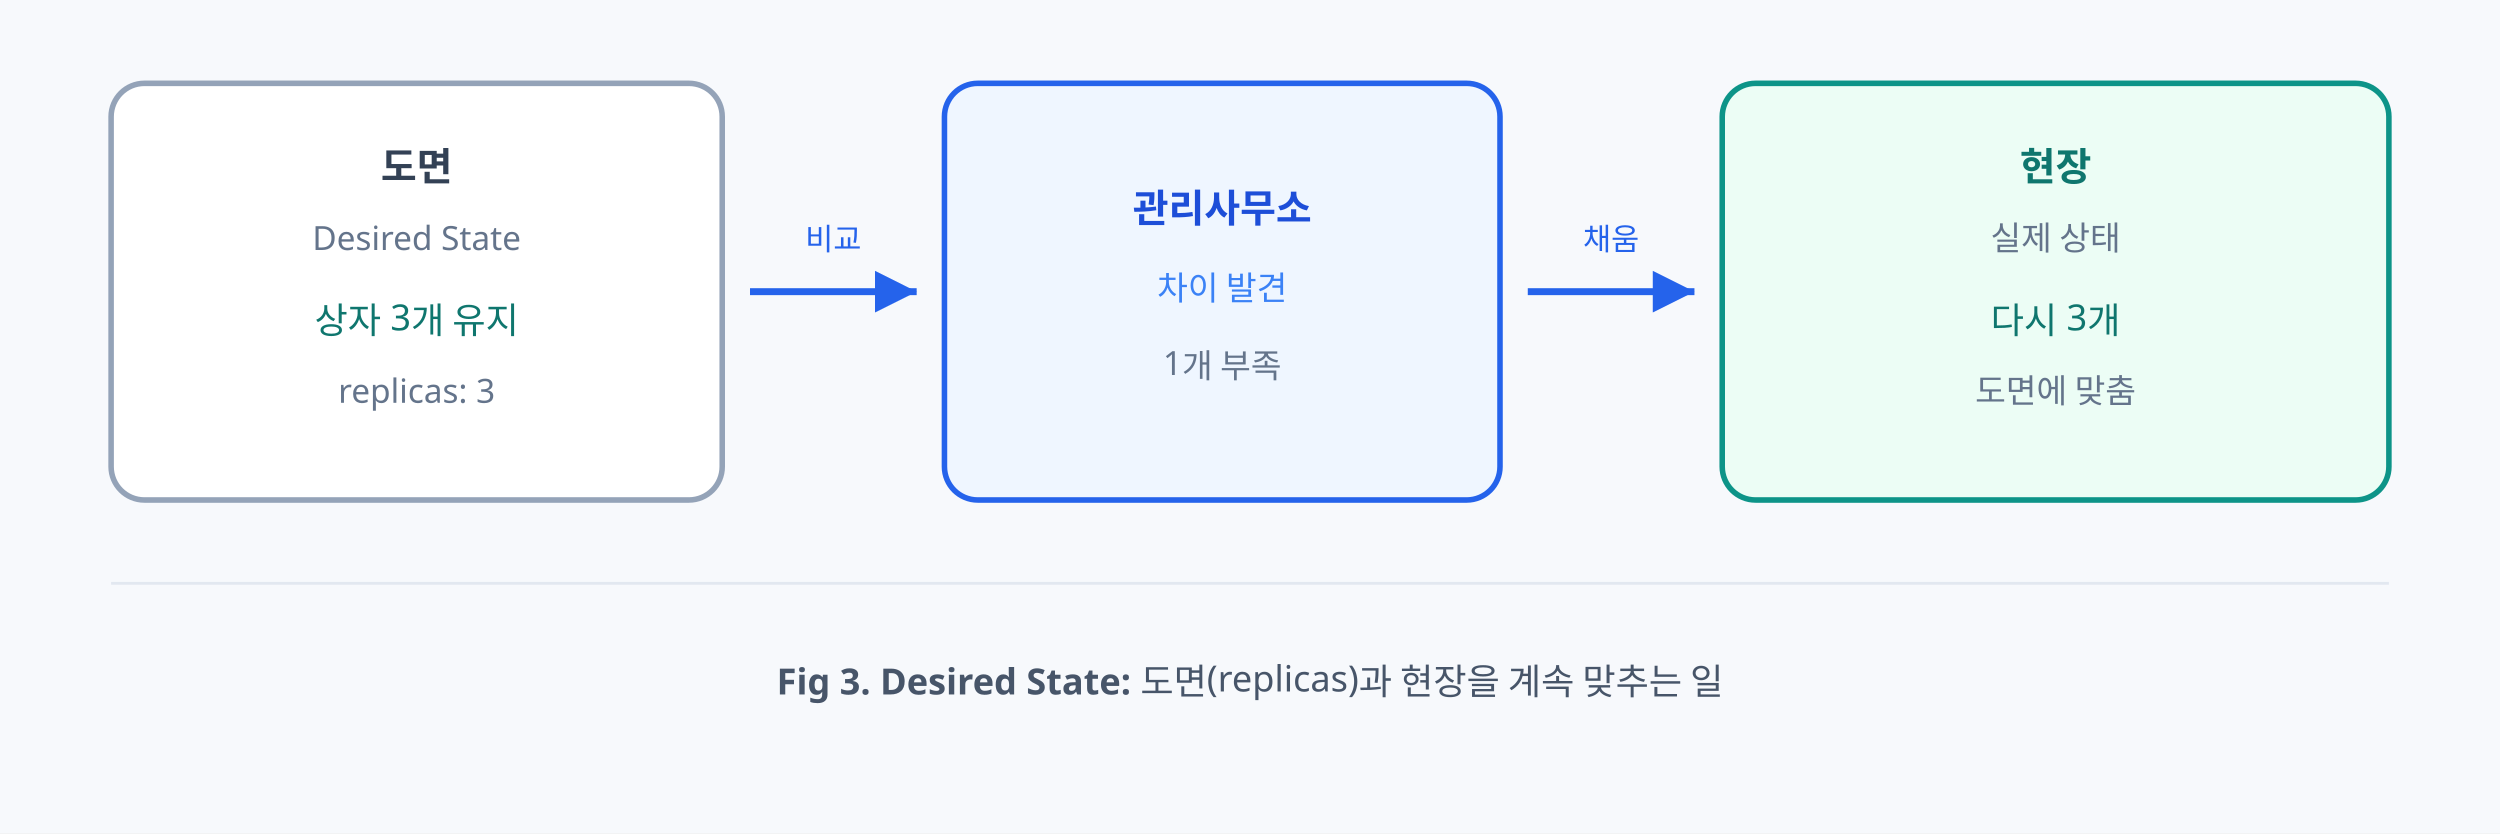
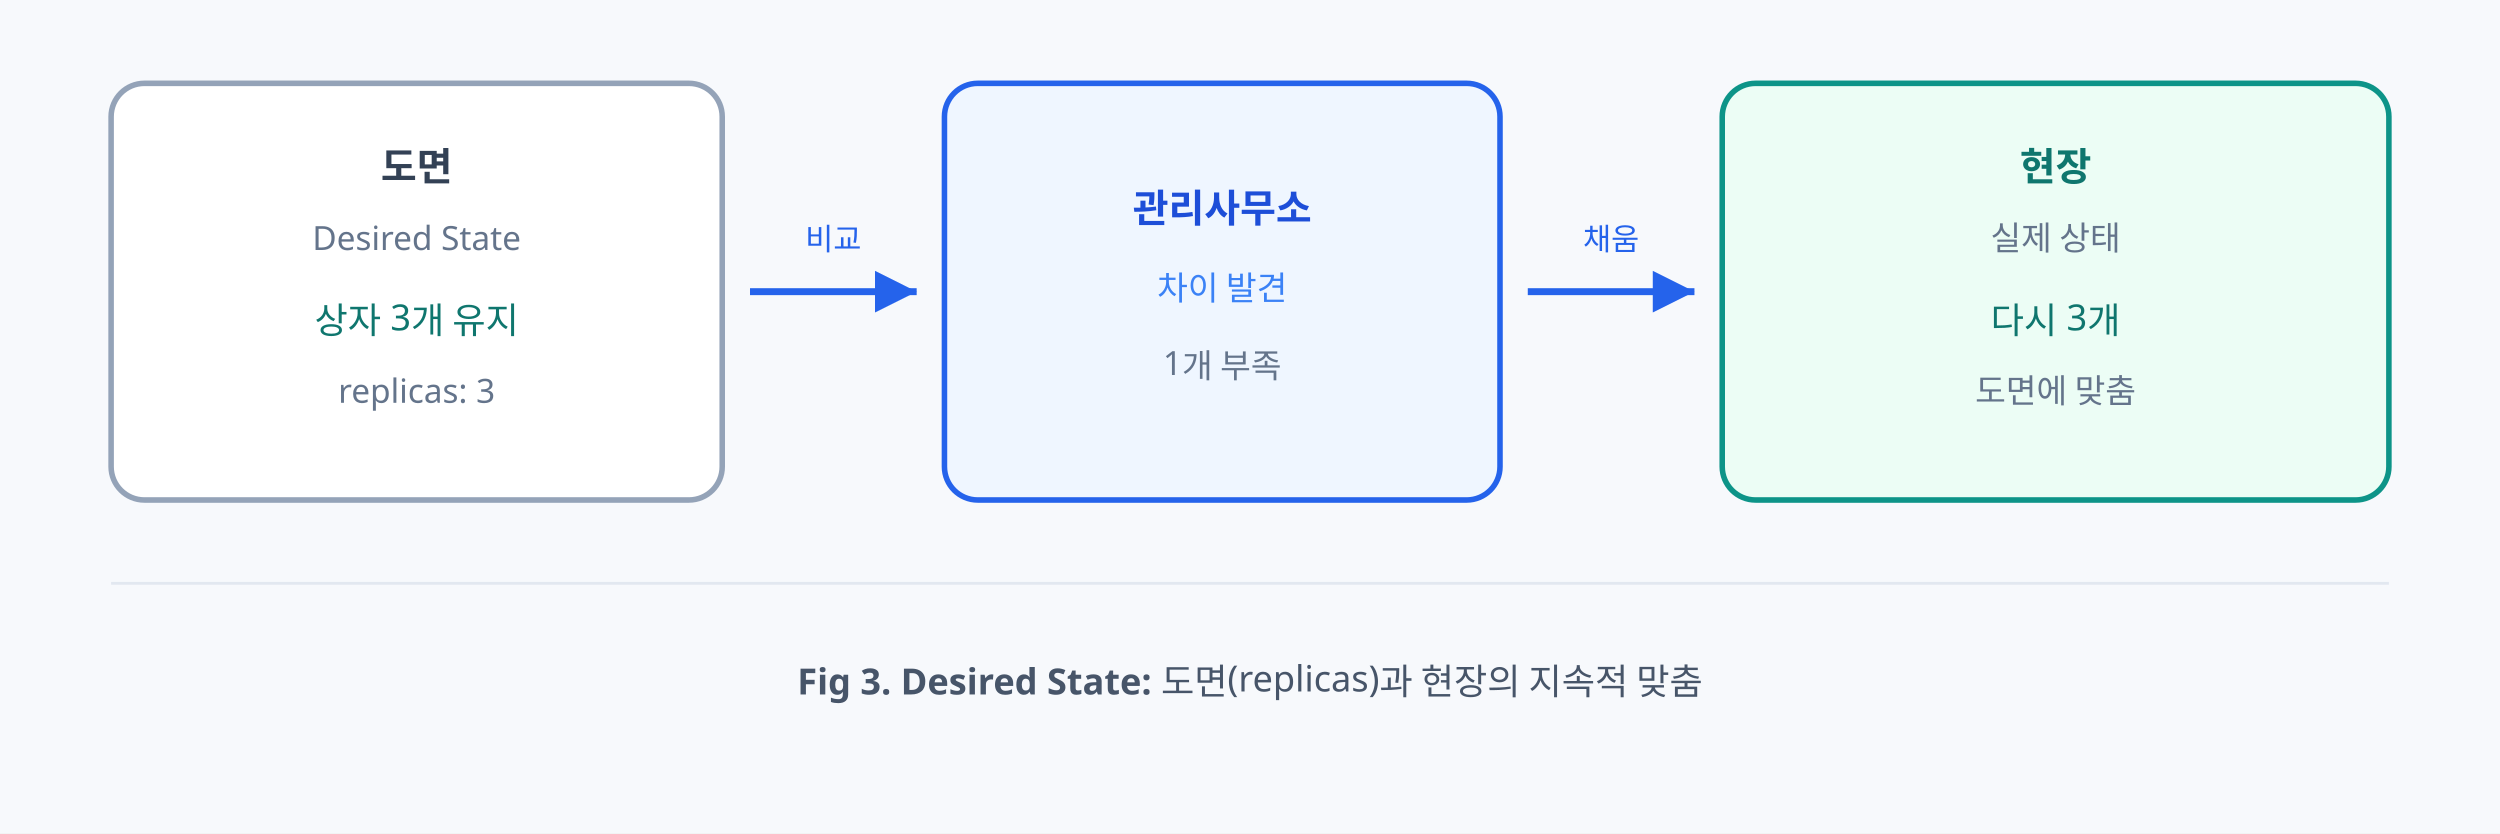
<svg xmlns="http://www.w3.org/2000/svg" width="900" height="300" viewBox="0 0 900 300">
  <rect width="900" height="300" fill="#F7F9FC" />
  <defs>
    <marker id="a5" markerWidth="8" markerHeight="8" refX="6" refY="3" orient="auto">
      <path d="M0,0 L6,3 L0,6 Z" fill="#2563EB" />
    </marker>
  </defs>
  <rect x="40" y="30" width="220" height="150" rx="12" fill="#FFFFFF" stroke="#94A3B8" stroke-width="2" />
  <text x="150" y="65" text-anchor="middle" font-family="Apple SD Gothic Neo, Noto Sans KR, sans-serif" font-size="14" fill="#334155" font-weight="600">도면</text>
  <text x="150" y="90" text-anchor="middle" font-family="Apple SD Gothic Neo, Noto Sans KR, sans-serif" font-size="12" fill="#64748B">Desired State</text>
  <text x="150" y="120" text-anchor="middle" font-family="Apple SD Gothic Neo, Noto Sans KR, sans-serif" font-size="13" fill="#0F766E">상자 3개 유지</text>
  <text x="150" y="145" text-anchor="middle" font-family="Apple SD Gothic Neo, Noto Sans KR, sans-serif" font-size="12" fill="#64748B">replicas: 3</text>
  <line x1="270" y1="105" x2="330" y2="105" stroke="#2563EB" stroke-width="2.5" marker-end="url(#a5)" />
  <text x="300" y="90" text-anchor="middle" font-family="Apple SD Gothic Neo, Noto Sans KR, sans-serif" font-size="11" fill="#2563EB">비교</text>
  <rect x="340" y="30" width="200" height="150" rx="12" fill="#EFF6FF" stroke="#2563EB" stroke-width="2" />
  <text x="440" y="80" text-anchor="middle" font-family="Apple SD Gothic Neo, Noto Sans KR, sans-serif" font-size="14" fill="#1D4ED8" font-weight="600">관리사무소</text>
  <text x="440" y="108" text-anchor="middle" font-family="Apple SD Gothic Neo, Noto Sans KR, sans-serif" font-size="12" fill="#3B82F6">차이 발견</text>
  <text x="440" y="135" text-anchor="middle" font-family="Apple SD Gothic Neo, Noto Sans KR, sans-serif" font-size="12" fill="#64748B">1개 부족</text>
  <line x1="550" y1="105" x2="610" y2="105" stroke="#2563EB" stroke-width="2.5" marker-end="url(#a5)" />
  <text x="580" y="90" text-anchor="middle" font-family="Apple SD Gothic Neo, Noto Sans KR, sans-serif" font-size="11" fill="#2563EB">채움</text>
  <rect x="620" y="30" width="240" height="150" rx="12" fill="#ECFDF5" stroke="#0D9488" stroke-width="2" />
  <text x="740" y="65" text-anchor="middle" font-family="Apple SD Gothic Neo, Noto Sans KR, sans-serif" font-size="14" fill="#0F766E" font-weight="600">현장</text>
  <text x="740" y="90" text-anchor="middle" font-family="Apple SD Gothic Neo, Noto Sans KR, sans-serif" font-size="12" fill="#64748B">실제 상태</text>
  <text x="740" y="120" text-anchor="middle" font-family="Apple SD Gothic Neo, Noto Sans KR, sans-serif" font-size="13" fill="#0F766E">다시 3개</text>
  <text x="740" y="145" text-anchor="middle" font-family="Apple SD Gothic Neo, Noto Sans KR, sans-serif" font-size="12" fill="#64748B">도면에 맞춤</text>
  <line x1="40" y1="210" x2="860" y2="210" stroke="#E2E8F0" stroke-width="1" />
  <text x="450" y="250" text-anchor="middle" font-family="Apple SD Gothic Neo, Noto Sans KR, sans-serif" font-size="13" fill="#475569">
    <tspan font-weight="600">Fig 3. Desired State:</tspan>
-     <tspan> 도면(replicas)과 현장을 계속 맞추는 일</tspan>
+     <tspan> 도면(replicas)과 현장의 지속적 맞춤</tspan>
  </text>
</svg>
